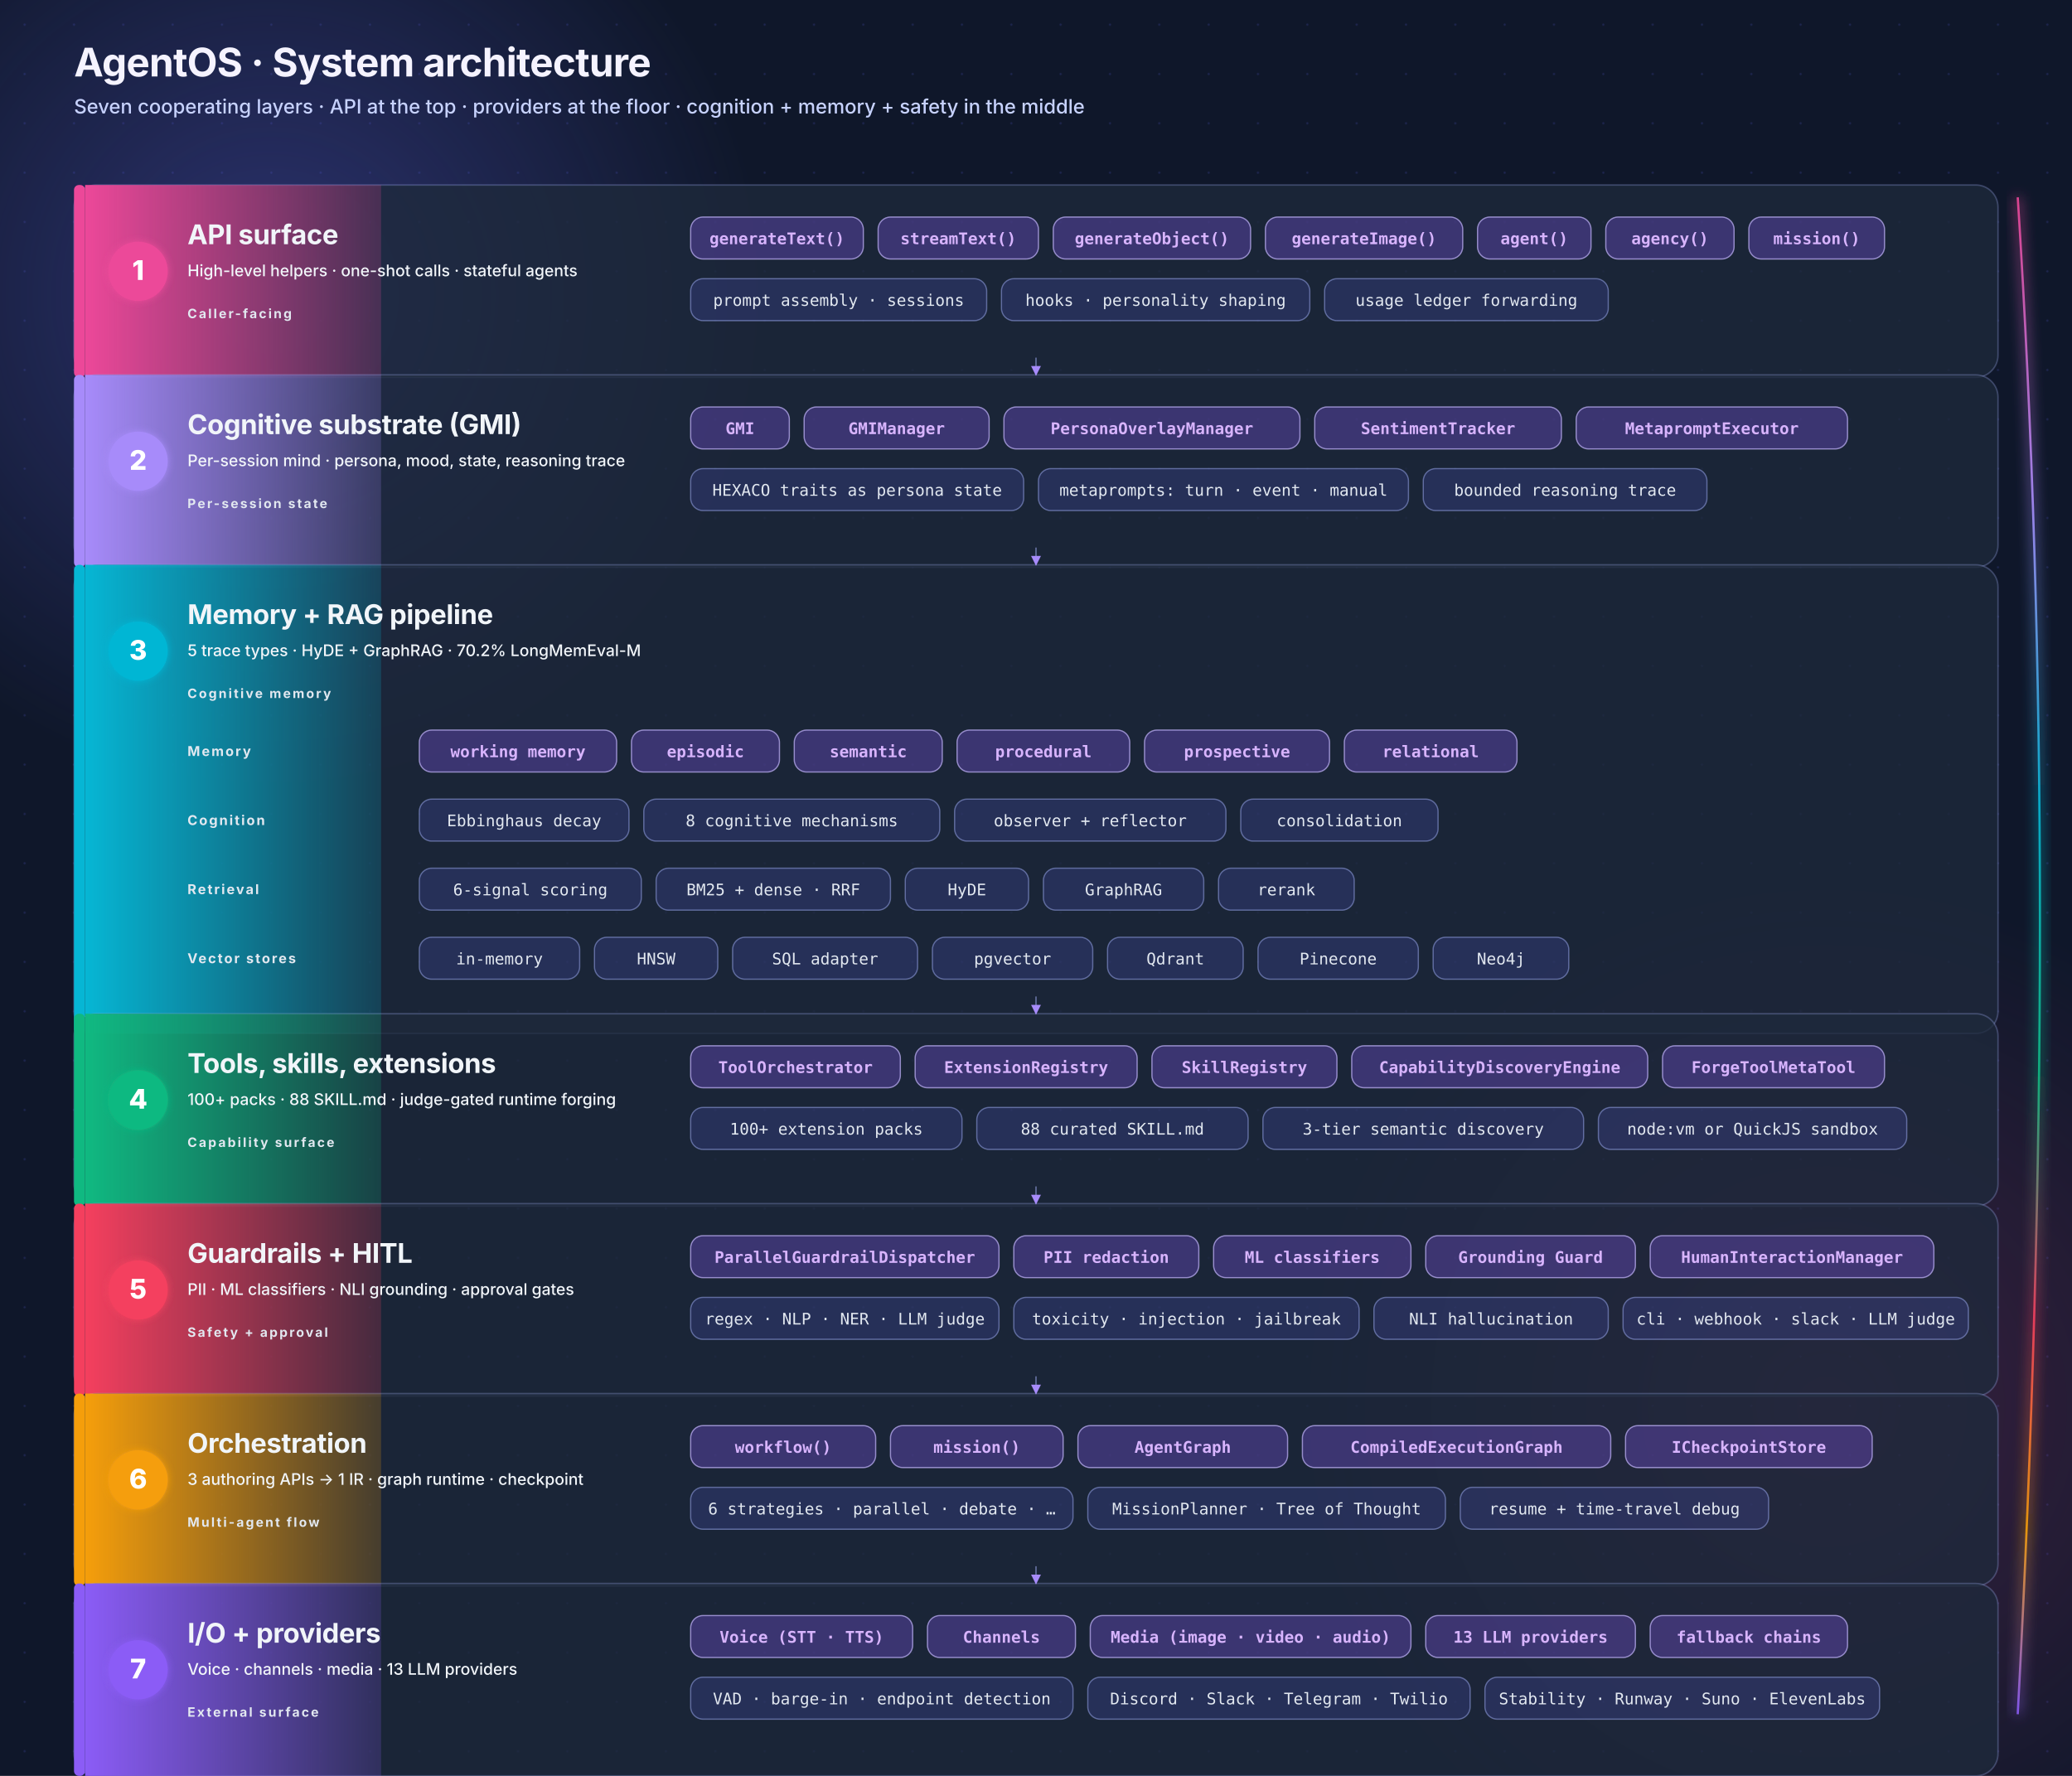
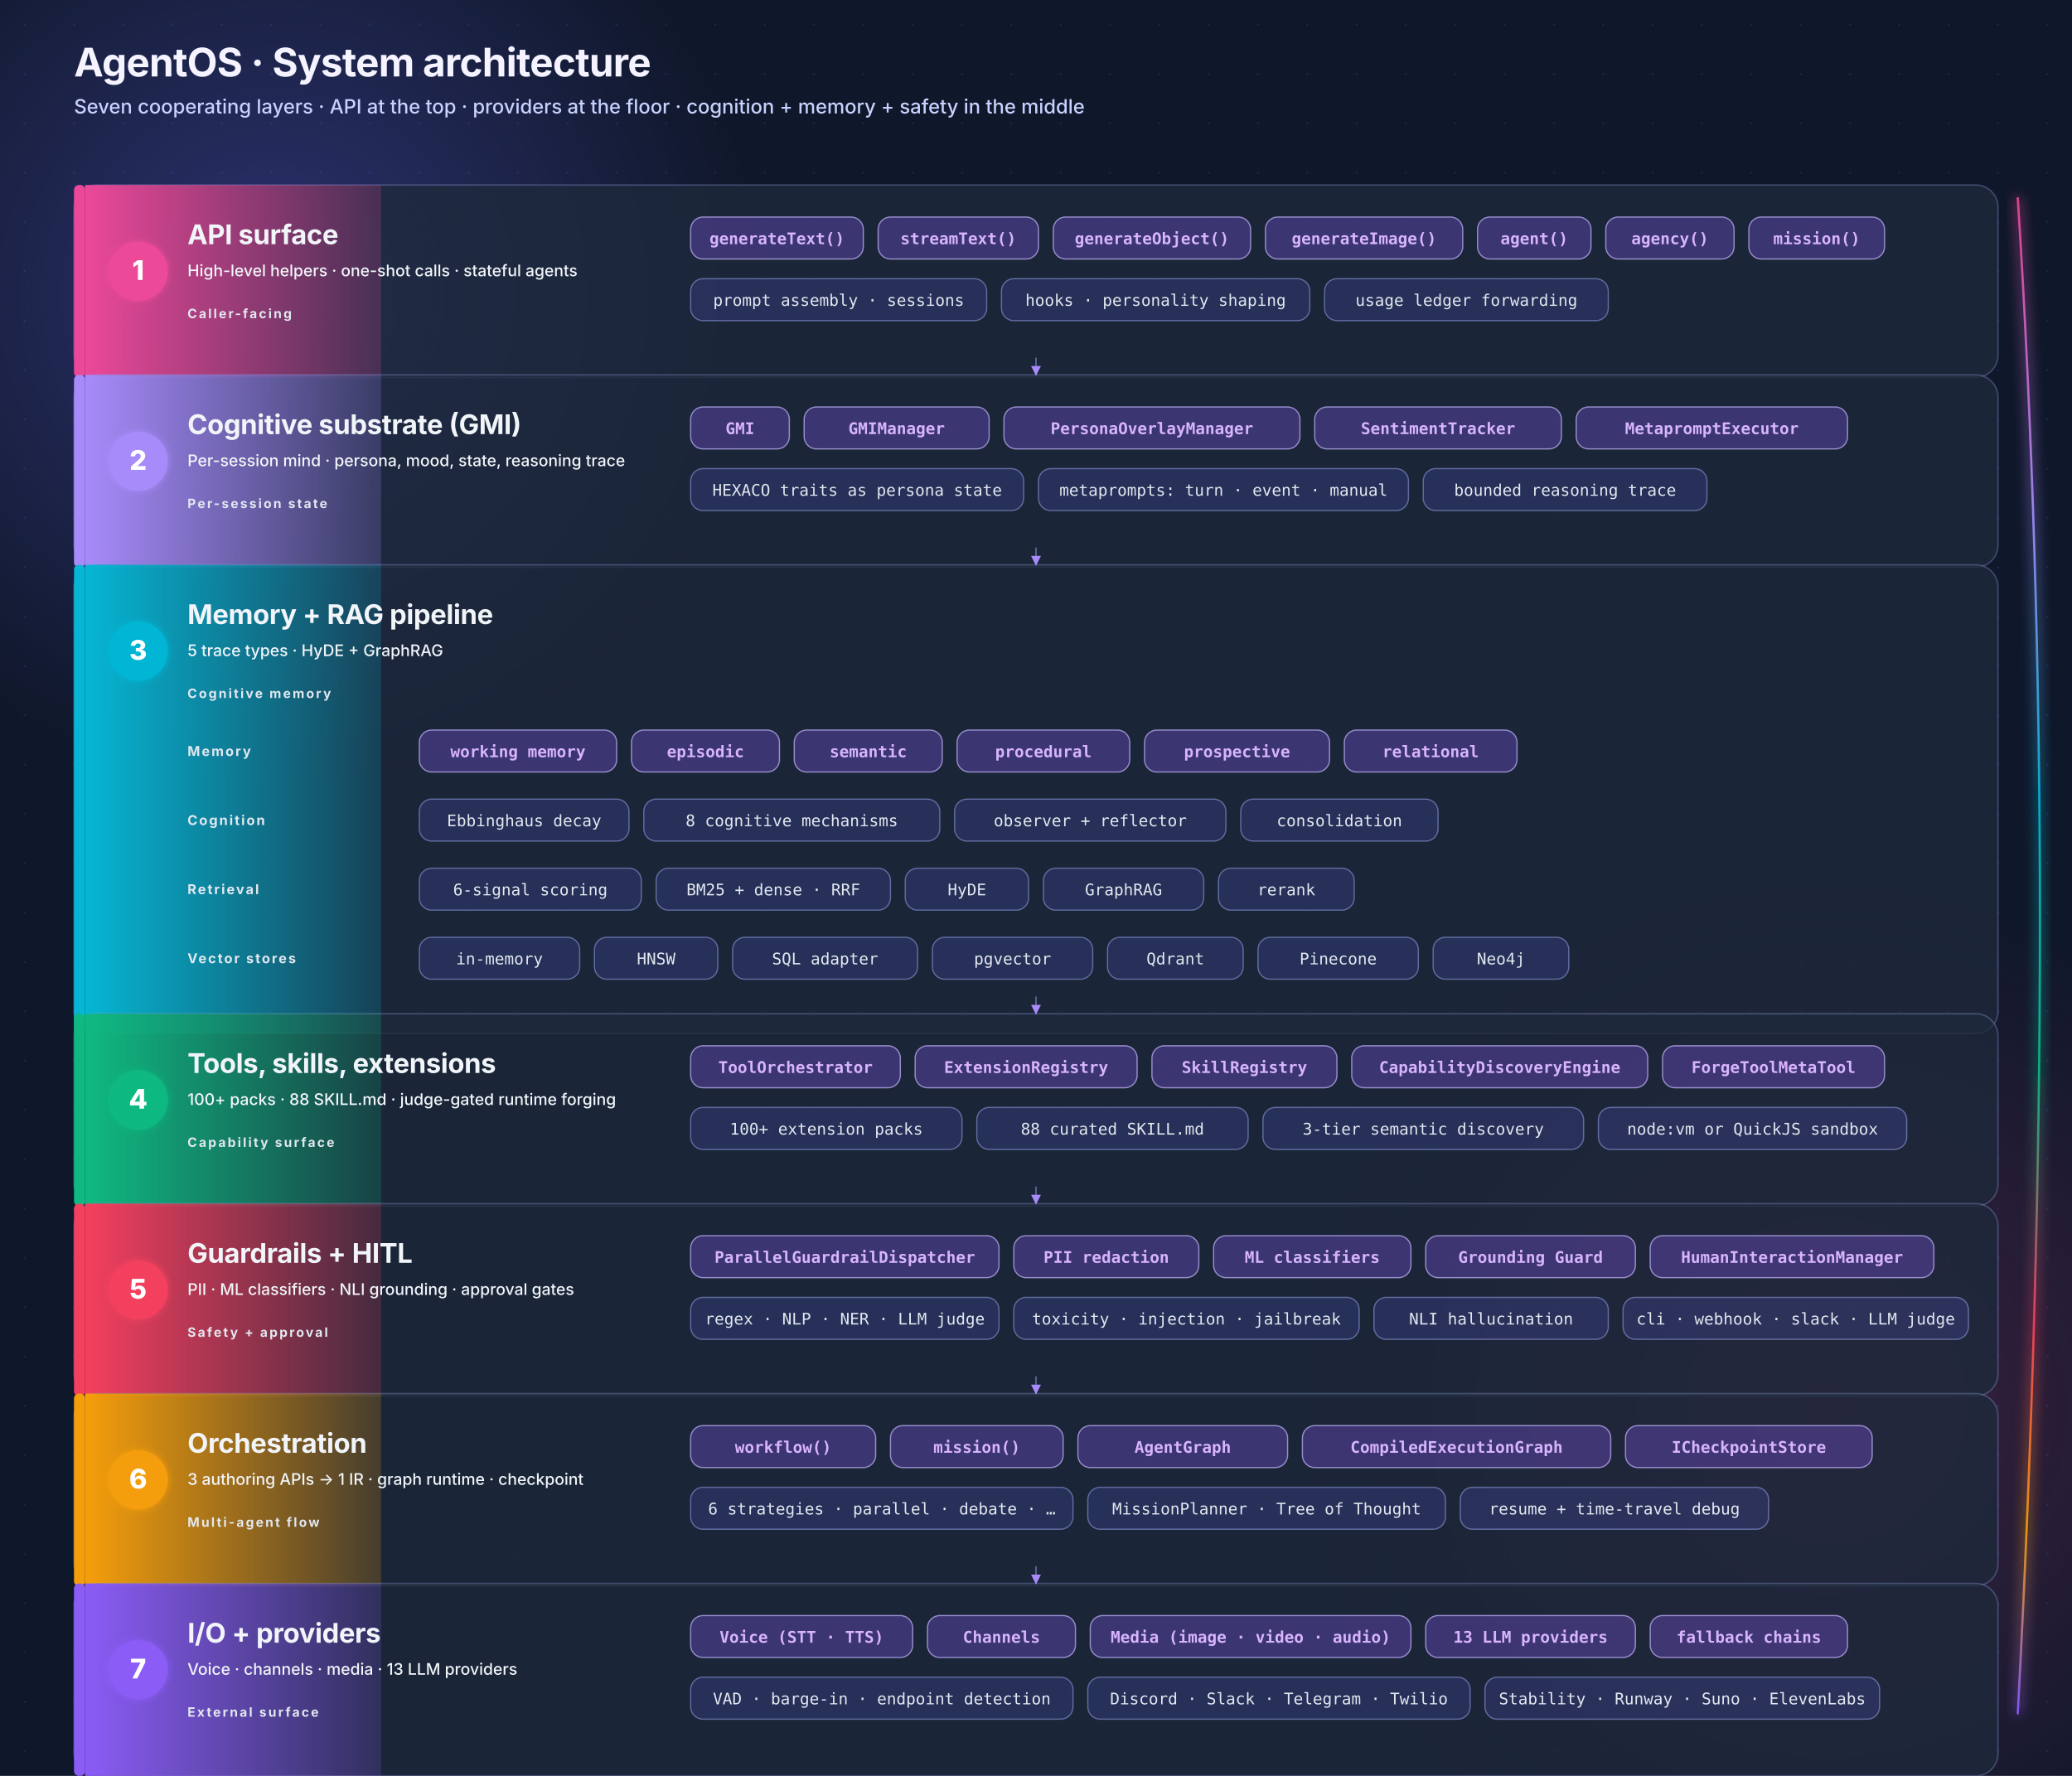
<svg xmlns="http://www.w3.org/2000/svg" viewBox="0 0 1680 1440" width="1680" height="1440" role="img" aria-labelledby="sa-title sa-desc" font-family="Inter, system-ui, -apple-system, sans-serif">
  <defs>
    <linearGradient id="sa-brand" x1="0%" y1="0%" x2="100%" y2="0%">
      <stop offset="0%" stop-color="#6366f1" />
      <stop offset="50%" stop-color="#8b5cf6" />
      <stop offset="100%" stop-color="#ec4899" />
    </linearGradient>
    <linearGradient id="sa-flow" x1="0%" y1="0%" x2="0%" y2="100%">
      <stop offset="0%" stop-color="#ec4899" stop-opacity="0.9" />
      <stop offset="20%" stop-color="#a78bfa" stop-opacity="0.9" />
      <stop offset="40%" stop-color="#06b6d4" stop-opacity="0.9" />
      <stop offset="58%" stop-color="#10b981" stop-opacity="0.9" />
      <stop offset="74%" stop-color="#f43f5e" stop-opacity="0.9" />
      <stop offset="88%" stop-color="#f59e0b" stop-opacity="0.9" />
      <stop offset="100%" stop-color="#8b5cf6" stop-opacity="0.9" />
    </linearGradient>
    <linearGradient id="sa-edge-1" x1="0%" y1="0%" x2="100%" y2="0%">
      <stop offset="0%" stop-color="#ec4899" stop-opacity="1" />
      <stop offset="100%" stop-color="#ec4899" stop-opacity="0.2" />
    </linearGradient>
    <linearGradient id="sa-edge-2" x1="0%" y1="0%" x2="100%" y2="0%">
      <stop offset="0%" stop-color="#a78bfa" stop-opacity="1" />
      <stop offset="100%" stop-color="#a78bfa" stop-opacity="0.2" />
    </linearGradient>
    <linearGradient id="sa-edge-3" x1="0%" y1="0%" x2="100%" y2="0%">
      <stop offset="0%" stop-color="#06b6d4" stop-opacity="1" />
      <stop offset="100%" stop-color="#06b6d4" stop-opacity="0.2" />
    </linearGradient>
    <linearGradient id="sa-edge-4" x1="0%" y1="0%" x2="100%" y2="0%">
      <stop offset="0%" stop-color="#10b981" stop-opacity="1" />
      <stop offset="100%" stop-color="#10b981" stop-opacity="0.2" />
    </linearGradient>
    <linearGradient id="sa-edge-5" x1="0%" y1="0%" x2="100%" y2="0%">
      <stop offset="0%" stop-color="#f43f5e" stop-opacity="1" />
      <stop offset="100%" stop-color="#f43f5e" stop-opacity="0.2" />
    </linearGradient>
    <linearGradient id="sa-edge-6" x1="0%" y1="0%" x2="100%" y2="0%">
      <stop offset="0%" stop-color="#f59e0b" stop-opacity="1" />
      <stop offset="100%" stop-color="#f59e0b" stop-opacity="0.2" />
    </linearGradient>
    <linearGradient id="sa-edge-7" x1="0%" y1="0%" x2="100%" y2="0%">
      <stop offset="0%" stop-color="#8b5cf6" stop-opacity="1" />
      <stop offset="100%" stop-color="#8b5cf6" stop-opacity="0.2" />
    </linearGradient>
    <radialGradient id="sa-orb-1" cx="50%" cy="50%" r="50%">
      <stop offset="0%" stop-color="#6366f1" stop-opacity="0.35" />
      <stop offset="100%" stop-color="#6366f1" stop-opacity="0" />
    </radialGradient>
    <radialGradient id="sa-orb-2" cx="50%" cy="50%" r="50%">
      <stop offset="0%" stop-color="#ec4899" stop-opacity="0.2" />
      <stop offset="100%" stop-color="#ec4899" stop-opacity="0" />
    </radialGradient>
    <pattern id="sa-dots" x="0" y="0" width="40" height="40" patternUnits="userSpaceOnUse">
      <circle cx="20" cy="20" r="0.9" fill="rgba(99,102,241,0.18)" />
    </pattern>
    <filter id="sa-disc-glow" x="-50%" y="-50%" width="200%" height="200%">
      <feGaussianBlur stdDeviation="3" result="b" />
      <feMerge>
        <feMergeNode in="b" />
        <feMergeNode in="SourceGraphic" />
      </feMerge>
    </filter>
    <filter id="sa-ribbon-glow" x="-50%" y="-50%" width="200%" height="200%">
      <feGaussianBlur stdDeviation="5" />
    </filter>
    <marker id="sa-arrow" viewBox="0 0 10 10" refX="9" refY="5" markerWidth="8" markerHeight="8" orient="auto">
      <path d="M 0 0 L 10 5 L 0 10 z" fill="#a78bfa" />
    </marker>
    <style>
      .bg { fill: #0f172a; }
      .h1   { font: 700 32px Inter, system-ui, sans-serif; fill: #f5f3ff; letter-spacing: -0.015em; }
      .h2   { font: 500 16px Inter, system-ui, sans-serif; fill: #c7d2fe; }
      .card { fill: rgba(30, 41, 59, 0.78); stroke: rgba(165, 180, 252, 0.28); stroke-width: 1.2; }
      .num         { font: 800 22px Inter, system-ui, sans-serif; fill: #ffffff; }
      .layer-title { font: 700 22px Inter, system-ui, sans-serif; fill: #f1f5f9; letter-spacing: -0.01em; }
      .layer-sub   { font: 500 13px Inter, system-ui, sans-serif; fill: #f1f5f9; }
      .lbl         { font: 700 10.5px Inter, system-ui, sans-serif; fill: #e2e8f0; letter-spacing: 0.14em; text-transform: uppercase; }
      .lbl-row     { font: 700 11px Inter, system-ui, sans-serif; fill: #e2e8f0; letter-spacing: 0.12em; text-transform: uppercase; }
      .pill        { fill: rgba(99, 102, 241, 0.18); stroke: rgba(165, 180, 252, 0.48); stroke-width: 1; }
      .pill-text   { font: 500 13px 'JetBrains Mono', ui-monospace, monospace; fill: #e2e8f0; }
      .pill-emph   { fill: rgba(139, 92, 246, 0.3); stroke: rgba(196, 181, 253, 0.7); stroke-width: 1; }
      .pill-emph-t { font: 600 13px 'JetBrains Mono', ui-monospace, monospace; fill: #d8b4fe; }
      .disc-1 { fill: #ec4899; } .disc-2 { fill: #a78bfa; } .disc-3 { fill: #06b6d4; }
      .disc-4 { fill: #10b981; } .disc-5 { fill: #f43f5e; } .disc-6 { fill: #f59e0b; }
      .disc-7 { fill: #8b5cf6; }
      .layer-conn { stroke: rgba(165, 180, 252, 0.6); }

            [data-theme='dark'] .h1          { fill: #f5f3ff; }
      [data-theme='dark'] .h2          { fill: #c7d2fe; }
      [data-theme='dark'] .card        { fill: rgba(15, 23, 42, 0.65); stroke: rgba(165, 180, 252, 0.22); }
      [data-theme='dark'] .layer-title { fill: #f1f5f9; }
      [data-theme='dark'] .layer-sub   { fill: #cbd5e1; }
      [data-theme='dark'] .lbl         { fill: #94a3b8; }
      [data-theme='dark'] .lbl-row     { fill: #94a3b8; }
      [data-theme='dark'] .pill        { fill: rgba(99, 102, 241, 0.18); stroke: rgba(165, 180, 252, 0.48); }
      [data-theme='dark'] .pill-text   { fill: #e2e8f0; }
      [data-theme='dark'] .pill-emph   { fill: rgba(139, 92, 246, 0.3); stroke: rgba(196, 181, 253, 0.7); }
      [data-theme='dark'] .pill-emph-t { fill: #d8b4fe; }
      [data-theme='dark'] .layer-conn  { stroke: rgba(165, 180, 252, 0.6); }
    </style>
  </defs>
  <rect class="bg" x="0" y="0" width="1680" height="1440" />
  <rect x="0" y="0" width="1680" height="1440" fill="url(#sa-dots)" />
  <circle cx="220" cy="240" r="400" fill="url(#sa-orb-1)" />
  <circle cx="1480" cy="1140" r="420" fill="url(#sa-orb-2)" />
  <text x="60" y="62" class="h1">AgentOS · System architecture</text>
  <text x="60" y="92" class="h2">Seven cooperating layers · API at the top · providers at the floor · cognition + memory + safety in the middle</text>
  <line x1="60" y1="114" x2="1620" y2="114" stroke="url(#sa-brand)" stroke-width="2.5" />
  <path d="M 1636 160 Q 1672 720 1636 1390" stroke="url(#sa-flow)" stroke-width="3" fill="none" filter="url(#sa-ribbon-glow)" />
  <path d="M 1636 160 Q 1672 720 1636 1390" stroke="url(#sa-flow)" stroke-width="1.8" fill="none" />
  <g transform="translate(60, 150)">
    <rect width="1560" height="156" rx="18" class="card" />
    <rect width="9" height="156" rx="4" fill="#ec4899" />
    <rect x="9" width="240" height="156" fill="url(#sa-edge-1)" />
    <circle cx="52" cy="70" r="24" class="disc-1" filter="url(#sa-disc-glow)" />
    <text x="52" y="77" text-anchor="middle" class="num">1</text>
    <text x="92" y="48" class="layer-title">API surface</text>
    <text x="92" y="74" class="layer-sub">High-level helpers · one-shot calls · stateful agents</text>
    <text x="92" y="108" class="lbl">Caller-facing</text>
    <g transform="translate(500, 26)">
      <g>
        <rect width="140" height="34" rx="10" class="pill-emph" />
        <text x="70" y="22" text-anchor="middle" class="pill-emph-t">generateText()</text>
      </g>
      <g transform="translate(152, 0)">
        <rect width="130" height="34" rx="10" class="pill-emph" />
        <text x="65" y="22" text-anchor="middle" class="pill-emph-t">streamText()</text>
      </g>
      <g transform="translate(294, 0)">
        <rect width="160" height="34" rx="10" class="pill-emph" />
        <text x="80" y="22" text-anchor="middle" class="pill-emph-t">generateObject()</text>
      </g>
      <g transform="translate(466, 0)">
        <rect width="160" height="34" rx="10" class="pill-emph" />
        <text x="80" y="22" text-anchor="middle" class="pill-emph-t">generateImage()</text>
      </g>
      <g transform="translate(638, 0)">
        <rect width="92" height="34" rx="10" class="pill-emph" />
        <text x="46" y="22" text-anchor="middle" class="pill-emph-t">agent()</text>
      </g>
      <g transform="translate(742, 0)">
        <rect width="104" height="34" rx="10" class="pill-emph" />
        <text x="52" y="22" text-anchor="middle" class="pill-emph-t">agency()</text>
      </g>
      <g transform="translate(858, 0)">
        <rect width="110" height="34" rx="10" class="pill-emph" />
        <text x="55" y="22" text-anchor="middle" class="pill-emph-t">mission()</text>
      </g>
    </g>
    <g transform="translate(500, 76)">
      <g>
        <rect width="240" height="34" rx="10" class="pill" />
        <text x="120" y="22" text-anchor="middle" class="pill-text">prompt assembly · sessions</text>
      </g>
      <g transform="translate(252, 0)">
        <rect width="250" height="34" rx="10" class="pill" />
        <text x="125" y="22" text-anchor="middle" class="pill-text">hooks · personality shaping</text>
      </g>
      <g transform="translate(514, 0)">
        <rect width="230" height="34" rx="10" class="pill" />
        <text x="115" y="22" text-anchor="middle" class="pill-text">usage ledger forwarding</text>
      </g>
    </g>
  </g>
  <g transform="translate(60, 304)">
    <rect width="1560" height="156" rx="18" class="card" />
    <rect width="9" height="156" rx="4" fill="#a78bfa" />
    <rect x="9" width="240" height="156" fill="url(#sa-edge-2)" />
    <circle cx="52" cy="70" r="24" class="disc-2" filter="url(#sa-disc-glow)" />
    <text x="52" y="77" text-anchor="middle" class="num">2</text>
    <text x="92" y="48" class="layer-title">Cognitive substrate (GMI)</text>
    <text x="92" y="74" class="layer-sub">Per-session mind · persona, mood, state, reasoning trace</text>
    <text x="92" y="108" class="lbl">Per-session state</text>
    <g transform="translate(500, 26)">
      <g>
        <rect width="80" height="34" rx="10" class="pill-emph" />
        <text x="40" y="22" text-anchor="middle" class="pill-emph-t">GMI</text>
      </g>
      <g transform="translate(92, 0)">
        <rect width="150" height="34" rx="10" class="pill-emph" />
        <text x="75" y="22" text-anchor="middle" class="pill-emph-t">GMIManager</text>
      </g>
      <g transform="translate(254, 0)">
        <rect width="240" height="34" rx="10" class="pill-emph" />
        <text x="120" y="22" text-anchor="middle" class="pill-emph-t">PersonaOverlayManager</text>
      </g>
      <g transform="translate(506, 0)">
        <rect width="200" height="34" rx="10" class="pill-emph" />
        <text x="100" y="22" text-anchor="middle" class="pill-emph-t">SentimentTracker</text>
      </g>
      <g transform="translate(718, 0)">
        <rect width="220" height="34" rx="10" class="pill-emph" />
        <text x="110" y="22" text-anchor="middle" class="pill-emph-t">MetapromptExecutor</text>
      </g>
    </g>
    <g transform="translate(500, 76)">
      <g>
        <rect width="270" height="34" rx="10" class="pill" />
        <text x="135" y="22" text-anchor="middle" class="pill-text">HEXACO traits as persona state</text>
      </g>
      <g transform="translate(282, 0)">
        <rect width="300" height="34" rx="10" class="pill" />
        <text x="150" y="22" text-anchor="middle" class="pill-text">metaprompts: turn · event · manual</text>
      </g>
      <g transform="translate(594, 0)">
        <rect width="230" height="34" rx="10" class="pill" />
        <text x="115" y="22" text-anchor="middle" class="pill-text">bounded reasoning trace</text>
      </g>
    </g>
  </g>
  <g transform="translate(60, 458)">
    <rect width="1560" height="380" rx="18" class="card" />
    <rect width="9" height="380" rx="4" fill="#06b6d4" />
    <rect x="9" width="240" height="380" fill="url(#sa-edge-3)" />
    <circle cx="52" cy="70" r="24" class="disc-3" filter="url(#sa-disc-glow)" />
    <text x="52" y="77" text-anchor="middle" class="num">3</text>
    <text x="92" y="48" class="layer-title">Memory + RAG pipeline</text>
-     <text x="92" y="74" class="layer-sub">5 trace types · HyDE + GraphRAG · 70.2% LongMemEval-M</text>
+     <text x="92" y="74" class="layer-sub">5 trace types · HyDE + GraphRAG</text>
    <text x="92" y="108" class="lbl">Cognitive memory</text>
    <text x="92" y="155" class="lbl-row">Memory</text>
    <g transform="translate(280, 134)">
      <g>
        <rect width="160" height="34" rx="10" class="pill-emph" />
        <text x="80" y="22" text-anchor="middle" class="pill-emph-t">working memory</text>
      </g>
      <g transform="translate(172, 0)">
        <rect width="120" height="34" rx="10" class="pill-emph" />
        <text x="60" y="22" text-anchor="middle" class="pill-emph-t">episodic</text>
      </g>
      <g transform="translate(304, 0)">
        <rect width="120" height="34" rx="10" class="pill-emph" />
        <text x="60" y="22" text-anchor="middle" class="pill-emph-t">semantic</text>
      </g>
      <g transform="translate(436, 0)">
        <rect width="140" height="34" rx="10" class="pill-emph" />
        <text x="70" y="22" text-anchor="middle" class="pill-emph-t">procedural</text>
      </g>
      <g transform="translate(588, 0)">
        <rect width="150" height="34" rx="10" class="pill-emph" />
        <text x="75" y="22" text-anchor="middle" class="pill-emph-t">prospective</text>
      </g>
      <g transform="translate(750, 0)">
        <rect width="140" height="34" rx="10" class="pill-emph" />
        <text x="70" y="22" text-anchor="middle" class="pill-emph-t">relational</text>
      </g>
    </g>
    <text x="92" y="211" class="lbl-row">Cognition</text>
    <g transform="translate(280, 190)">
      <g>
        <rect width="170" height="34" rx="10" class="pill" />
        <text x="85" y="22" text-anchor="middle" class="pill-text">Ebbinghaus decay</text>
      </g>
      <g transform="translate(182, 0)">
        <rect width="240" height="34" rx="10" class="pill" />
        <text x="120" y="22" text-anchor="middle" class="pill-text">8 cognitive mechanisms</text>
      </g>
      <g transform="translate(434, 0)">
        <rect width="220" height="34" rx="10" class="pill" />
        <text x="110" y="22" text-anchor="middle" class="pill-text">observer + reflector</text>
      </g>
      <g transform="translate(666, 0)">
        <rect width="160" height="34" rx="10" class="pill" />
        <text x="80" y="22" text-anchor="middle" class="pill-text">consolidation</text>
      </g>
    </g>
    <text x="92" y="267" class="lbl-row">Retrieval</text>
    <g transform="translate(280, 246)">
      <g>
        <rect width="180" height="34" rx="10" class="pill" />
        <text x="90" y="22" text-anchor="middle" class="pill-text">6-signal scoring</text>
      </g>
      <g transform="translate(192, 0)">
        <rect width="190" height="34" rx="10" class="pill" />
        <text x="95" y="22" text-anchor="middle" class="pill-text">BM25 + dense · RRF</text>
      </g>
      <g transform="translate(394, 0)">
        <rect width="100" height="34" rx="10" class="pill" />
        <text x="50" y="22" text-anchor="middle" class="pill-text">HyDE</text>
      </g>
      <g transform="translate(506, 0)">
        <rect width="130" height="34" rx="10" class="pill" />
        <text x="65" y="22" text-anchor="middle" class="pill-text">GraphRAG</text>
      </g>
      <g transform="translate(648, 0)">
        <rect width="110" height="34" rx="10" class="pill" />
        <text x="55" y="22" text-anchor="middle" class="pill-text">rerank</text>
      </g>
    </g>
    <text x="92" y="323" class="lbl-row">Vector stores</text>
    <g transform="translate(280, 302)">
      <g>
        <rect width="130" height="34" rx="10" class="pill" />
        <text x="65" y="22" text-anchor="middle" class="pill-text">in-memory</text>
      </g>
      <g transform="translate(142, 0)">
        <rect width="100" height="34" rx="10" class="pill" />
        <text x="50" y="22" text-anchor="middle" class="pill-text">HNSW</text>
      </g>
      <g transform="translate(254, 0)">
        <rect width="150" height="34" rx="10" class="pill" />
        <text x="75" y="22" text-anchor="middle" class="pill-text">SQL adapter</text>
      </g>
      <g transform="translate(416, 0)">
        <rect width="130" height="34" rx="10" class="pill" />
        <text x="65" y="22" text-anchor="middle" class="pill-text">pgvector</text>
      </g>
      <g transform="translate(558, 0)">
        <rect width="110" height="34" rx="10" class="pill" />
        <text x="55" y="22" text-anchor="middle" class="pill-text">Qdrant</text>
      </g>
      <g transform="translate(680, 0)">
        <rect width="130" height="34" rx="10" class="pill" />
        <text x="65" y="22" text-anchor="middle" class="pill-text">Pinecone</text>
      </g>
      <g transform="translate(822, 0)">
        <rect width="110" height="34" rx="10" class="pill" />
        <text x="55" y="22" text-anchor="middle" class="pill-text">Neo4j</text>
      </g>
    </g>
  </g>
  <g transform="translate(60, 822)">
    <rect width="1560" height="156" rx="18" class="card" />
    <rect width="9" height="156" rx="4" fill="#10b981" />
    <rect x="9" width="240" height="156" fill="url(#sa-edge-4)" />
    <circle cx="52" cy="70" r="24" class="disc-4" filter="url(#sa-disc-glow)" />
    <text x="52" y="77" text-anchor="middle" class="num">4</text>
    <text x="92" y="48" class="layer-title">Tools, skills, extensions</text>
    <text x="92" y="74" class="layer-sub">100+ packs · 88 SKILL.md · judge-gated runtime forging</text>
    <text x="92" y="108" class="lbl">Capability surface</text>
    <g transform="translate(500, 26)">
      <g>
        <rect width="170" height="34" rx="10" class="pill-emph" />
        <text x="85" y="22" text-anchor="middle" class="pill-emph-t">ToolOrchestrator</text>
      </g>
      <g transform="translate(182, 0)">
        <rect width="180" height="34" rx="10" class="pill-emph" />
        <text x="90" y="22" text-anchor="middle" class="pill-emph-t">ExtensionRegistry</text>
      </g>
      <g transform="translate(374, 0)">
        <rect width="150" height="34" rx="10" class="pill-emph" />
        <text x="75" y="22" text-anchor="middle" class="pill-emph-t">SkillRegistry</text>
      </g>
      <g transform="translate(536, 0)">
        <rect width="240" height="34" rx="10" class="pill-emph" />
        <text x="120" y="22" text-anchor="middle" class="pill-emph-t">CapabilityDiscoveryEngine</text>
      </g>
      <g transform="translate(788, 0)">
        <rect width="180" height="34" rx="10" class="pill-emph" />
        <text x="90" y="22" text-anchor="middle" class="pill-emph-t">ForgeToolMetaTool</text>
      </g>
    </g>
    <g transform="translate(500, 76)">
      <g>
        <rect width="220" height="34" rx="10" class="pill" />
        <text x="110" y="22" text-anchor="middle" class="pill-text">100+ extension packs</text>
      </g>
      <g transform="translate(232, 0)">
        <rect width="220" height="34" rx="10" class="pill" />
        <text x="110" y="22" text-anchor="middle" class="pill-text">88 curated SKILL.md</text>
      </g>
      <g transform="translate(464, 0)">
        <rect width="260" height="34" rx="10" class="pill" />
        <text x="130" y="22" text-anchor="middle" class="pill-text">3-tier semantic discovery</text>
      </g>
      <g transform="translate(736, 0)">
        <rect width="250" height="34" rx="10" class="pill" />
        <text x="125" y="22" text-anchor="middle" class="pill-text">node:vm or QuickJS sandbox</text>
      </g>
    </g>
  </g>
  <g transform="translate(60, 976)">
    <rect width="1560" height="156" rx="18" class="card" />
    <rect width="9" height="156" rx="4" fill="#f43f5e" />
    <rect x="9" width="240" height="156" fill="url(#sa-edge-5)" />
    <circle cx="52" cy="70" r="24" class="disc-5" filter="url(#sa-disc-glow)" />
    <text x="52" y="77" text-anchor="middle" class="num">5</text>
    <text x="92" y="48" class="layer-title">Guardrails + HITL</text>
    <text x="92" y="74" class="layer-sub">PII · ML classifiers · NLI grounding · approval gates</text>
    <text x="92" y="108" class="lbl">Safety + approval</text>
    <g transform="translate(500, 26)">
      <g>
        <rect width="250" height="34" rx="10" class="pill-emph" />
        <text x="125" y="22" text-anchor="middle" class="pill-emph-t">ParallelGuardrailDispatcher</text>
      </g>
      <g transform="translate(262, 0)">
        <rect width="150" height="34" rx="10" class="pill-emph" />
        <text x="75" y="22" text-anchor="middle" class="pill-emph-t">PII redaction</text>
      </g>
      <g transform="translate(424, 0)">
        <rect width="160" height="34" rx="10" class="pill-emph" />
        <text x="80" y="22" text-anchor="middle" class="pill-emph-t">ML classifiers</text>
      </g>
      <g transform="translate(596, 0)">
        <rect width="170" height="34" rx="10" class="pill-emph" />
        <text x="85" y="22" text-anchor="middle" class="pill-emph-t">Grounding Guard</text>
      </g>
      <g transform="translate(778, 0)">
        <rect width="230" height="34" rx="10" class="pill-emph" />
        <text x="115" y="22" text-anchor="middle" class="pill-emph-t">HumanInteractionManager</text>
      </g>
    </g>
    <g transform="translate(500, 76)">
      <g>
        <rect width="250" height="34" rx="10" class="pill" />
        <text x="125" y="22" text-anchor="middle" class="pill-text">regex · NLP · NER · LLM judge</text>
      </g>
      <g transform="translate(262, 0)">
        <rect width="280" height="34" rx="10" class="pill" />
        <text x="140" y="22" text-anchor="middle" class="pill-text">toxicity · injection · jailbreak</text>
      </g>
      <g transform="translate(554, 0)">
        <rect width="190" height="34" rx="10" class="pill" />
        <text x="95" y="22" text-anchor="middle" class="pill-text">NLI hallucination</text>
      </g>
      <g transform="translate(756, 0)">
        <rect width="280" height="34" rx="10" class="pill" />
        <text x="140" y="22" text-anchor="middle" class="pill-text">cli · webhook · slack · LLM judge</text>
      </g>
    </g>
  </g>
  <g transform="translate(60, 1130)">
    <rect width="1560" height="156" rx="18" class="card" />
    <rect width="9" height="156" rx="4" fill="#f59e0b" />
    <rect x="9" width="240" height="156" fill="url(#sa-edge-6)" />
    <circle cx="52" cy="70" r="24" class="disc-6" filter="url(#sa-disc-glow)" />
    <text x="52" y="77" text-anchor="middle" class="num">6</text>
    <text x="92" y="48" class="layer-title">Orchestration</text>
    <text x="92" y="74" class="layer-sub">3 authoring APIs → 1 IR · graph runtime · checkpoint</text>
    <text x="92" y="108" class="lbl">Multi-agent flow</text>
    <g transform="translate(500, 26)">
      <g>
        <rect width="150" height="34" rx="10" class="pill-emph" />
        <text x="75" y="22" text-anchor="middle" class="pill-emph-t">workflow()</text>
      </g>
      <g transform="translate(162, 0)">
        <rect width="140" height="34" rx="10" class="pill-emph" />
        <text x="70" y="22" text-anchor="middle" class="pill-emph-t">mission()</text>
      </g>
      <g transform="translate(314, 0)">
        <rect width="170" height="34" rx="10" class="pill-emph" />
        <text x="85" y="22" text-anchor="middle" class="pill-emph-t">AgentGraph</text>
      </g>
      <g transform="translate(496, 0)">
        <rect width="250" height="34" rx="10" class="pill-emph" />
        <text x="125" y="22" text-anchor="middle" class="pill-emph-t">CompiledExecutionGraph</text>
      </g>
      <g transform="translate(758, 0)">
        <rect width="200" height="34" rx="10" class="pill-emph" />
        <text x="100" y="22" text-anchor="middle" class="pill-emph-t">ICheckpointStore</text>
      </g>
    </g>
    <g transform="translate(500, 76)">
      <g>
        <rect width="310" height="34" rx="10" class="pill" />
        <text x="155" y="22" text-anchor="middle" class="pill-text">6 strategies · parallel · debate · …</text>
      </g>
      <g transform="translate(322, 0)">
        <rect width="290" height="34" rx="10" class="pill" />
        <text x="145" y="22" text-anchor="middle" class="pill-text">MissionPlanner · Tree of Thought</text>
      </g>
      <g transform="translate(624, 0)">
        <rect width="250" height="34" rx="10" class="pill" />
        <text x="125" y="22" text-anchor="middle" class="pill-text">resume + time-travel debug</text>
      </g>
    </g>
  </g>
  <g transform="translate(60, 1284)">
    <rect width="1560" height="156" rx="18" class="card" />
    <rect width="9" height="156" rx="4" fill="#8b5cf6" />
    <rect x="9" width="240" height="156" fill="url(#sa-edge-7)" />
    <circle cx="52" cy="70" r="24" class="disc-7" filter="url(#sa-disc-glow)" />
    <text x="52" y="77" text-anchor="middle" class="num">7</text>
    <text x="92" y="48" class="layer-title">I/O + providers</text>
    <text x="92" y="74" class="layer-sub">Voice · channels · media · 13 LLM providers</text>
    <text x="92" y="108" class="lbl">External surface</text>
    <g transform="translate(500, 26)">
      <g>
        <rect width="180" height="34" rx="10" class="pill-emph" />
        <text x="90" y="22" text-anchor="middle" class="pill-emph-t">Voice (STT · TTS)</text>
      </g>
      <g transform="translate(192, 0)">
        <rect width="120" height="34" rx="10" class="pill-emph" />
        <text x="60" y="22" text-anchor="middle" class="pill-emph-t">Channels</text>
      </g>
      <g transform="translate(324, 0)">
        <rect width="260" height="34" rx="10" class="pill-emph" />
        <text x="130" y="22" text-anchor="middle" class="pill-emph-t">Media (image · video · audio)</text>
      </g>
      <g transform="translate(596, 0)">
        <rect width="170" height="34" rx="10" class="pill-emph" />
        <text x="85" y="22" text-anchor="middle" class="pill-emph-t">13 LLM providers</text>
      </g>
      <g transform="translate(778, 0)">
        <rect width="160" height="34" rx="10" class="pill-emph" />
        <text x="80" y="22" text-anchor="middle" class="pill-emph-t">fallback chains</text>
      </g>
    </g>
    <g transform="translate(500, 76)">
      <g>
        <rect width="310" height="34" rx="10" class="pill" />
        <text x="155" y="22" text-anchor="middle" class="pill-text">VAD · barge-in · endpoint detection</text>
      </g>
      <g transform="translate(322, 0)">
        <rect width="310" height="34" rx="10" class="pill" />
        <text x="155" y="22" text-anchor="middle" class="pill-text">Discord · Slack · Telegram · Twilio</text>
      </g>
      <g transform="translate(644, 0)">
        <rect width="320" height="34" rx="10" class="pill" />
        <text x="160" y="22" text-anchor="middle" class="pill-text">Stability · Runway · Suno · ElevenLabs</text>
      </g>
    </g>
  </g>
  <path d="M 840 290 L 840 304" class="layer-conn" marker-end="url(#sa-arrow)" />
  <path d="M 840 444 L 840 458" class="layer-conn" marker-end="url(#sa-arrow)" />
  <path d="M 840 808 L 840 822" class="layer-conn" marker-end="url(#sa-arrow)" />
  <path d="M 840 962 L 840 976" class="layer-conn" marker-end="url(#sa-arrow)" />
  <path d="M 840 1116 L 840 1130" class="layer-conn" marker-end="url(#sa-arrow)" />
  <path d="M 840 1270 L 840 1284" class="layer-conn" marker-end="url(#sa-arrow)" />
</svg>
